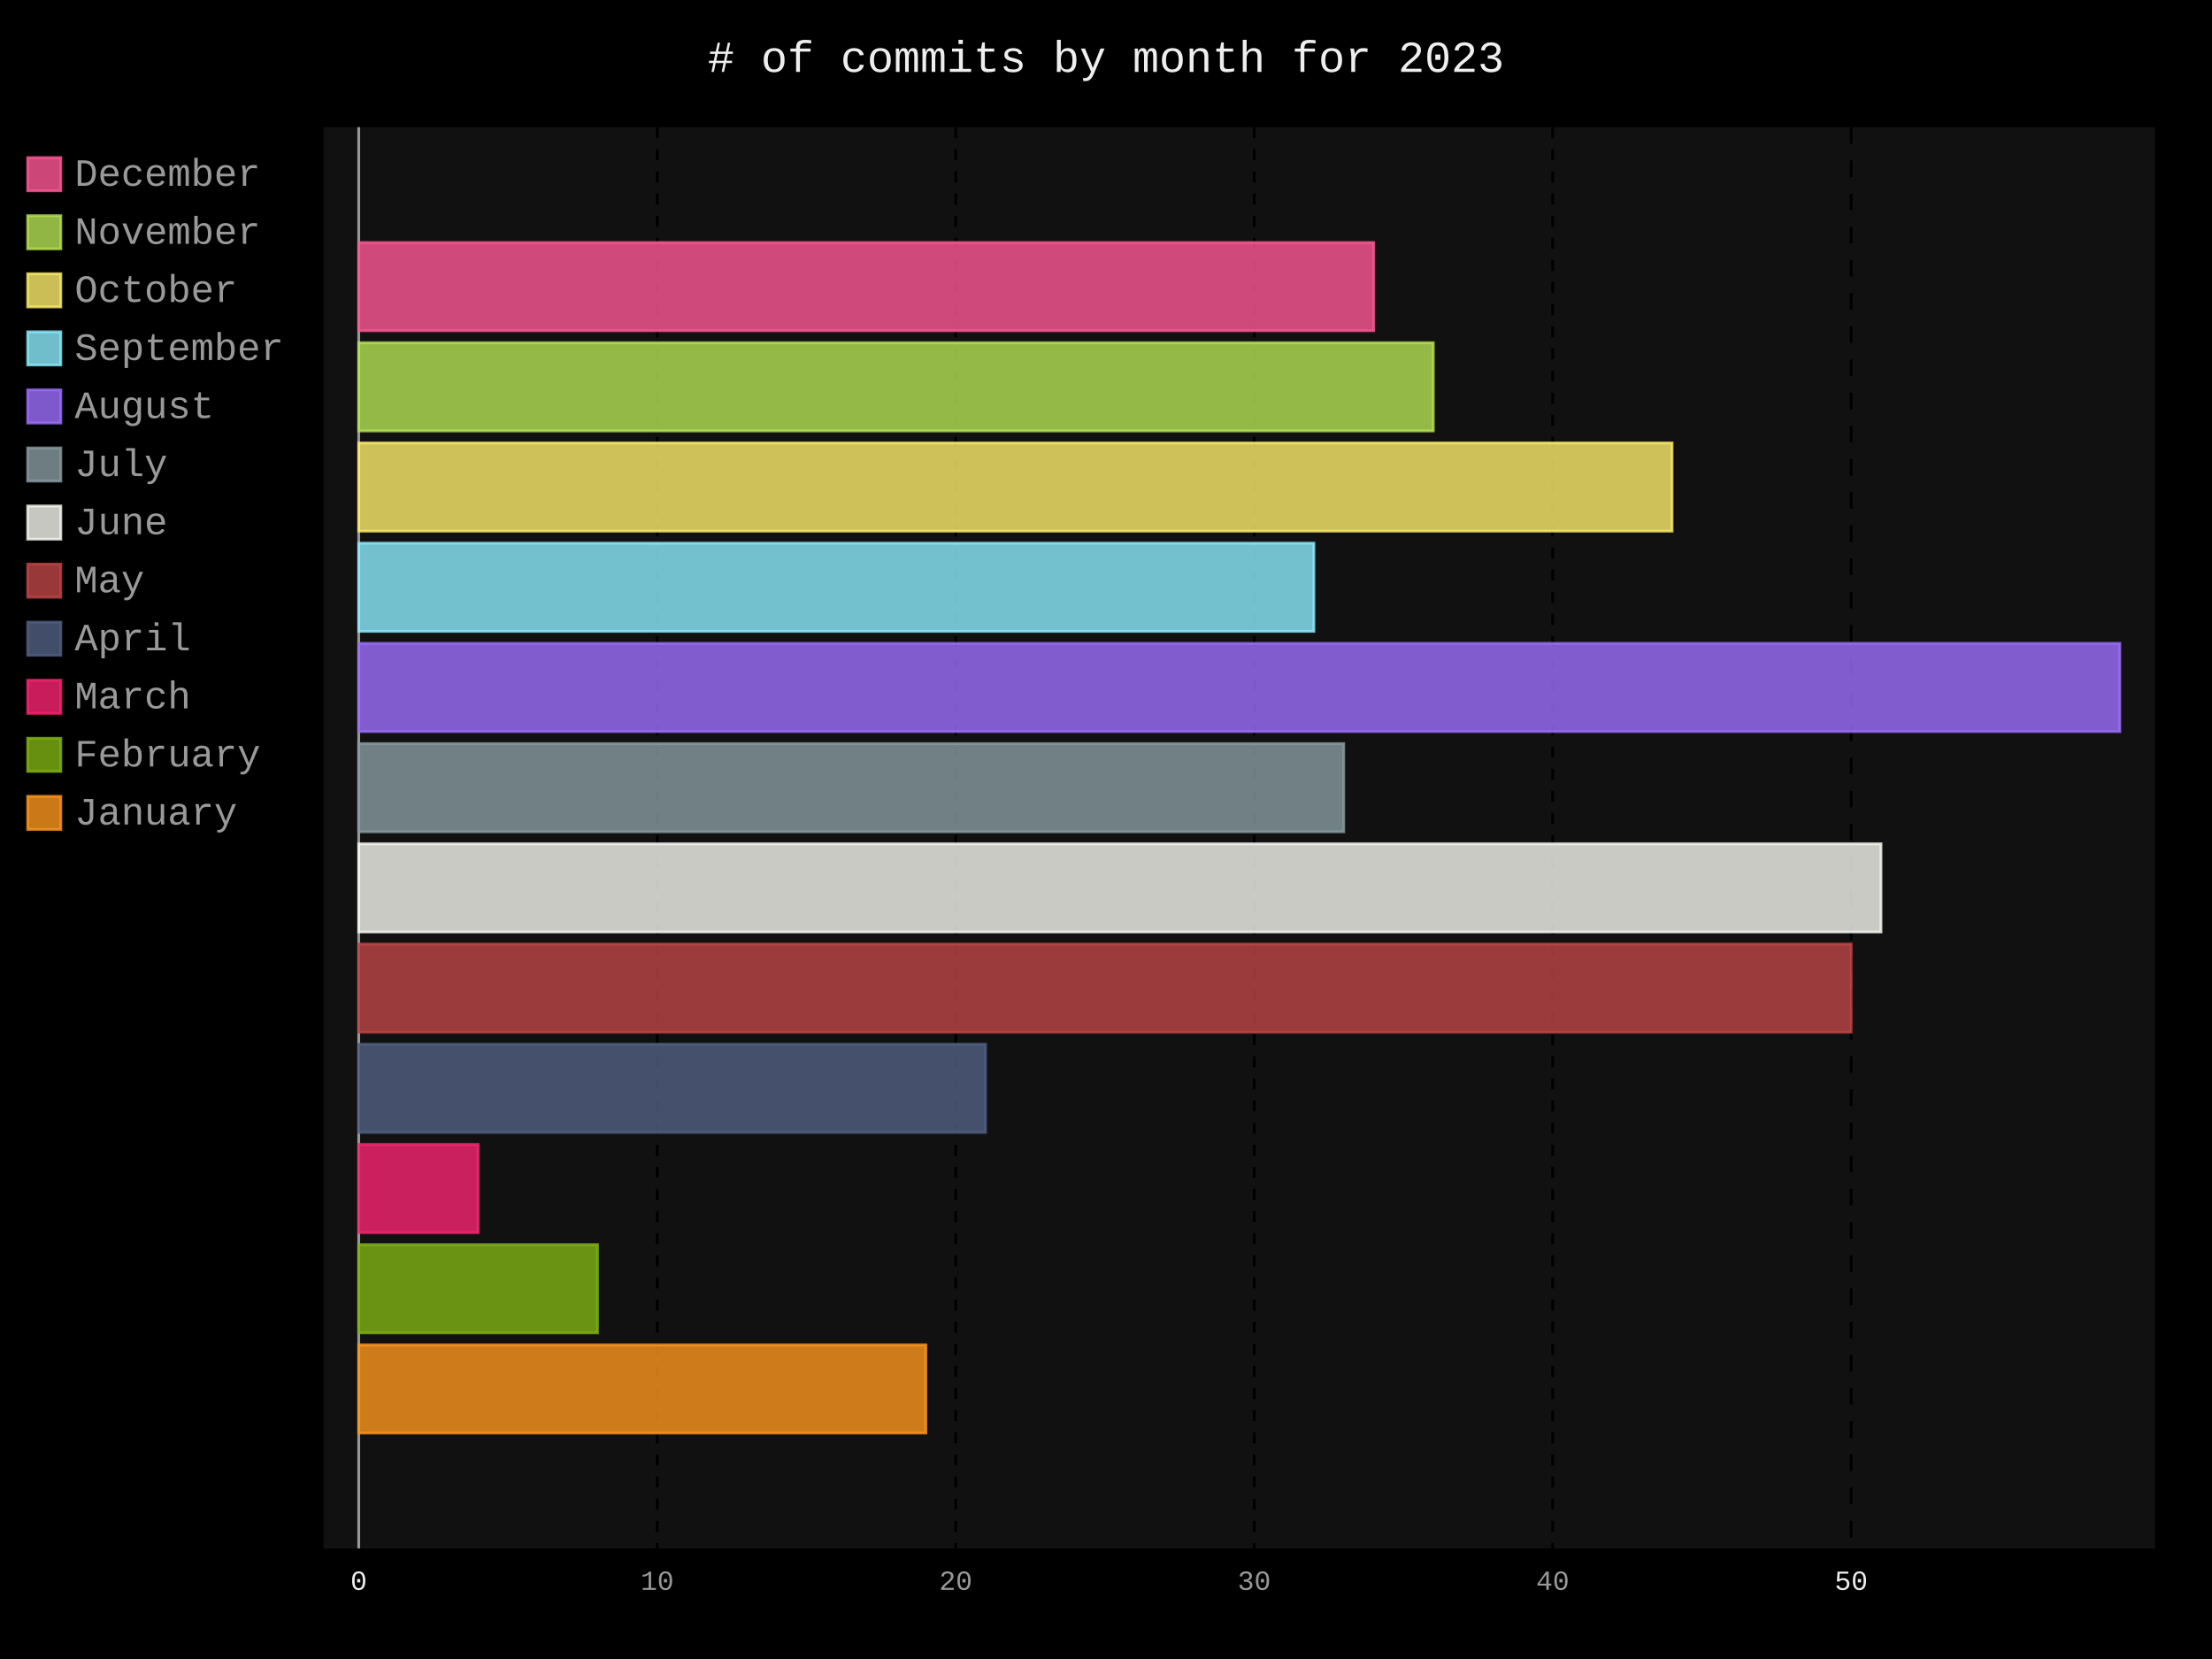
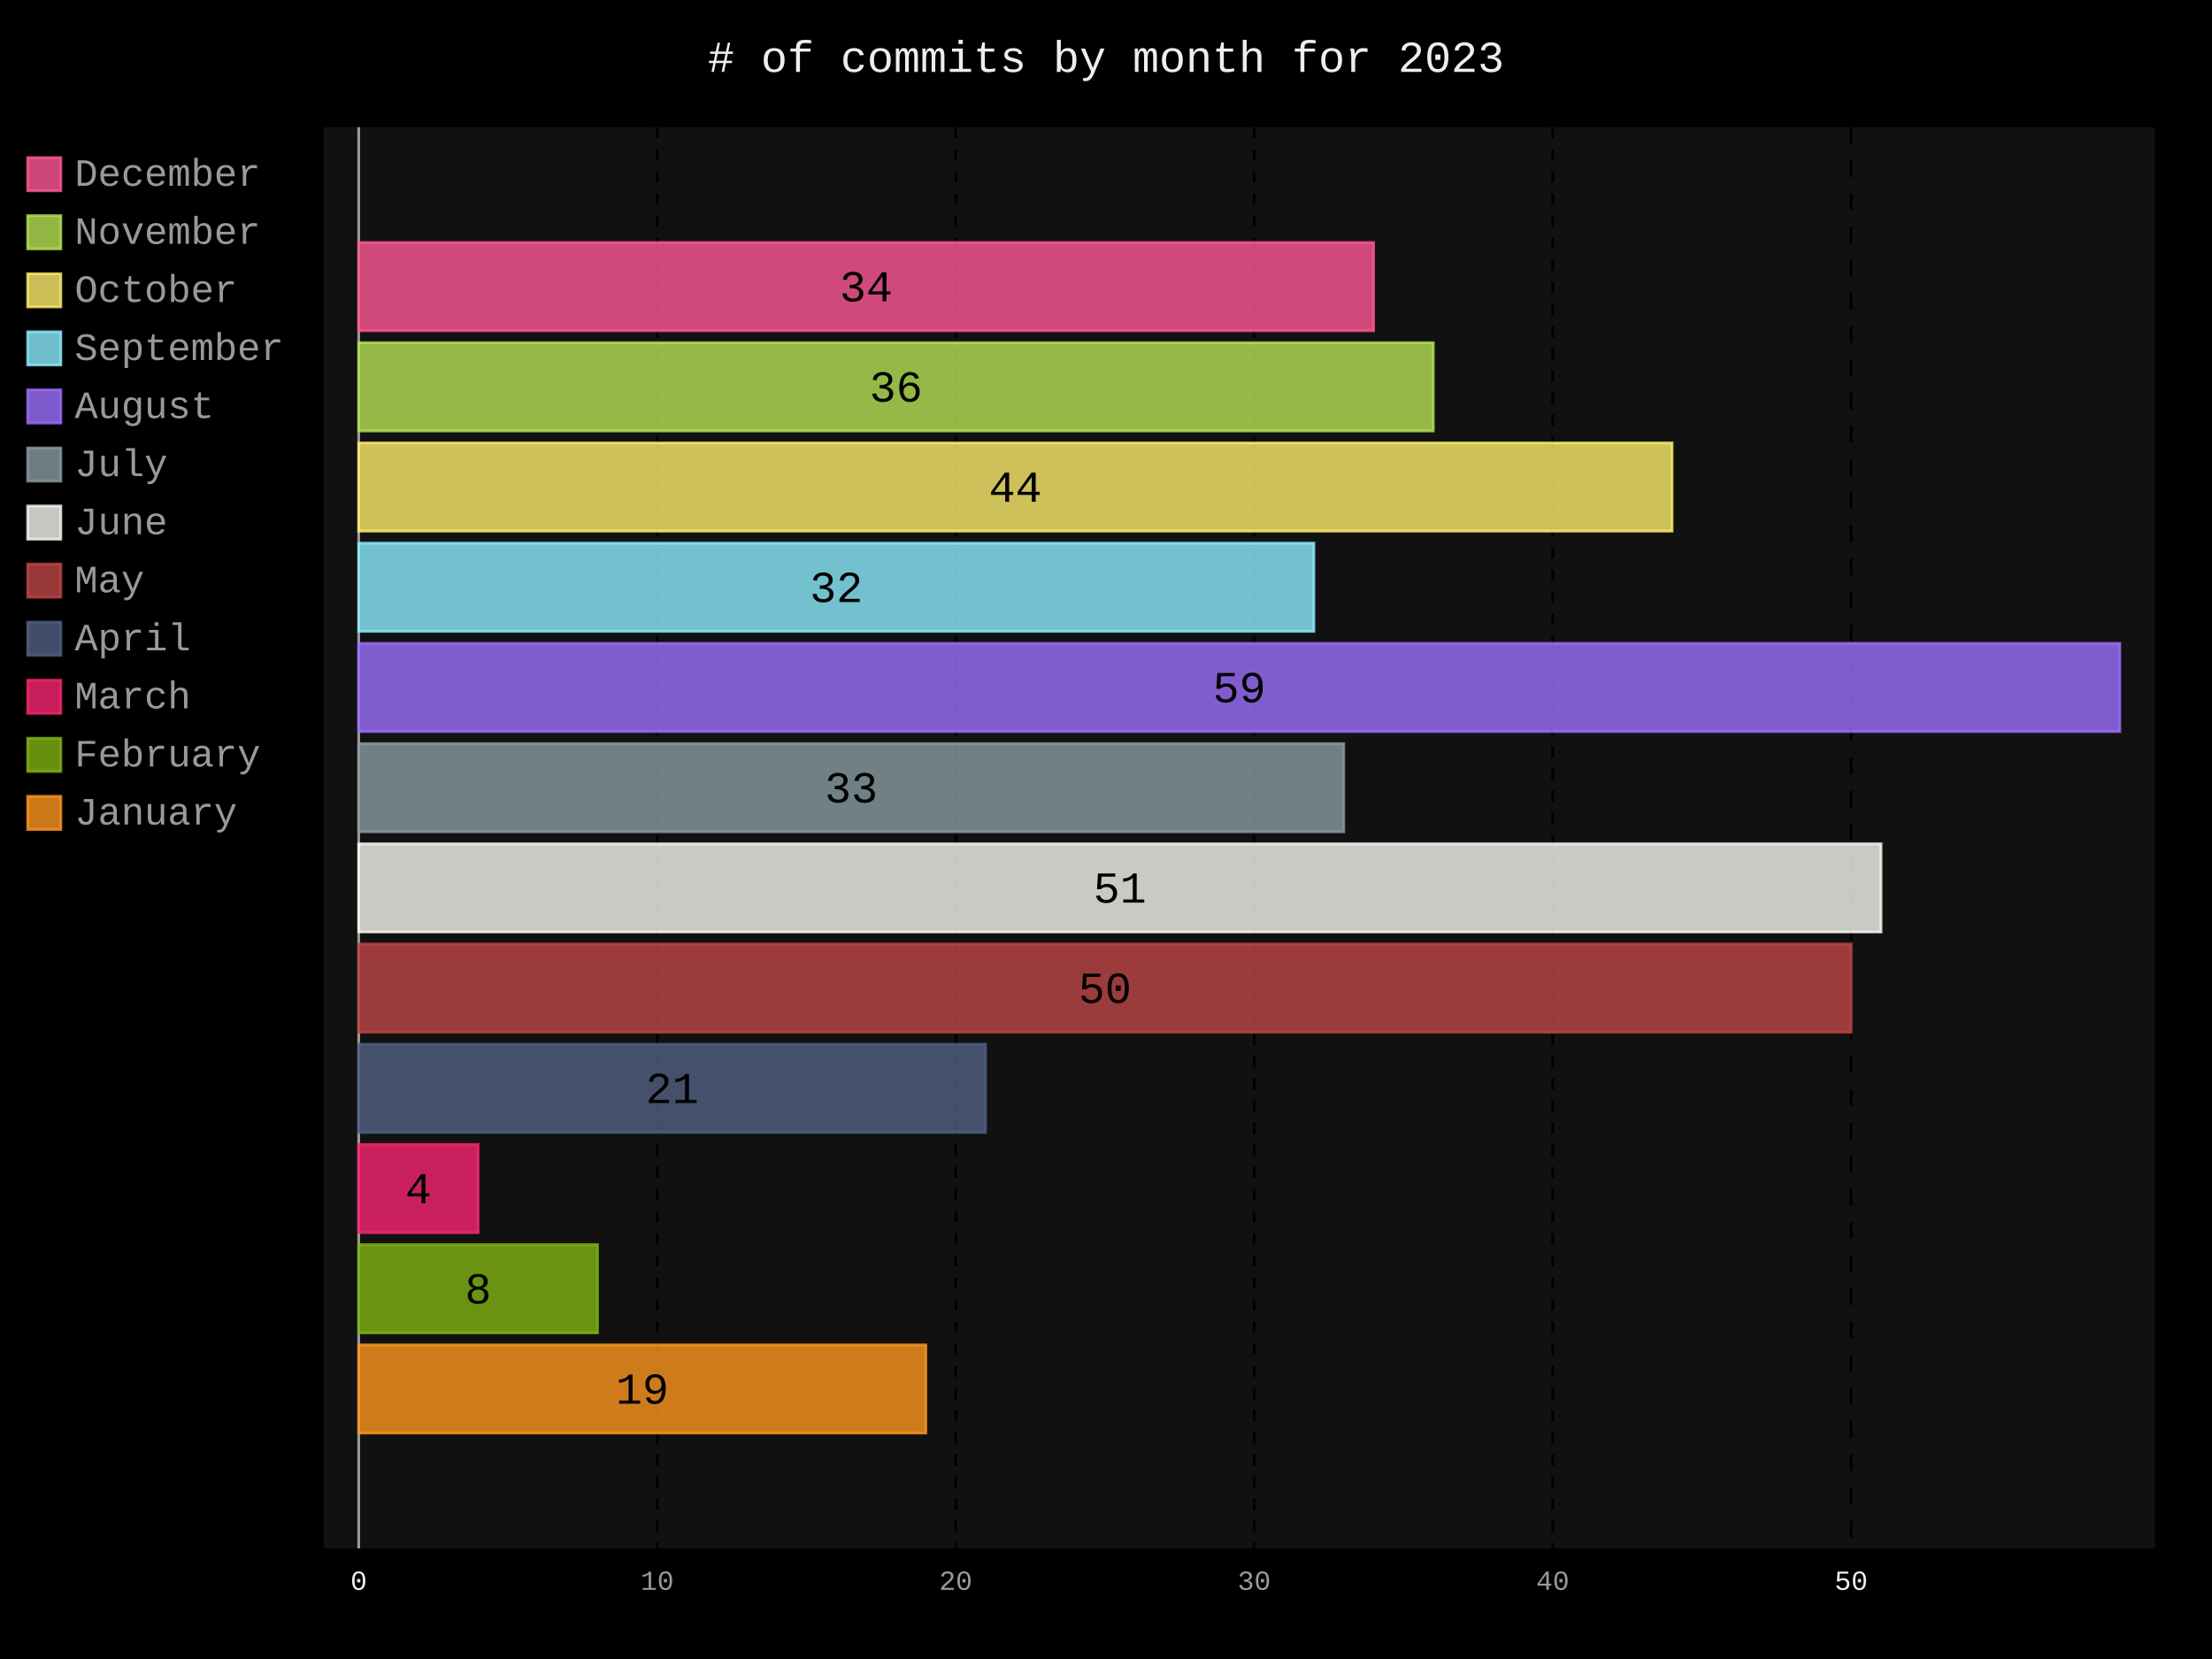
- <svg xmlns="http://www.w3.org/2000/svg" id="chart-b786052e-c96c-40a9-b6cf-b85554770cd3" class="pygal-chart" viewBox="0 0 800 600">
+ <svg xmlns="http://www.w3.org/2000/svg" id="chart-b0a89a4a-349c-4a85-a2a3-afe07b67411e" class="pygal-chart" viewBox="0 0 800 600">
  <defs>
-     <style type="text/css">#chart-b786052e-c96c-40a9-b6cf-b85554770cd3{-webkit-user-select:none;-webkit-font-smoothing:antialiased;font-family:Consolas,"Liberation Mono",Menlo,Courier,monospace}#chart-b786052e-c96c-40a9-b6cf-b85554770cd3 .title{font-family:Consolas,"Liberation Mono",Menlo,Courier,monospace;font-size:16px}#chart-b786052e-c96c-40a9-b6cf-b85554770cd3 .legends .legend text{font-family:Consolas,"Liberation Mono",Menlo,Courier,monospace;font-size:14px}#chart-b786052e-c96c-40a9-b6cf-b85554770cd3 .axis text{font-family:Consolas,"Liberation Mono",Menlo,Courier,monospace;font-size:10px}#chart-b786052e-c96c-40a9-b6cf-b85554770cd3 .axis text.major{font-family:Consolas,"Liberation Mono",Menlo,Courier,monospace;font-size:10px}#chart-b786052e-c96c-40a9-b6cf-b85554770cd3 .text-overlay text.value{font-family:Consolas,"Liberation Mono",Menlo,Courier,monospace;font-size:16px}#chart-b786052e-c96c-40a9-b6cf-b85554770cd3 .text-overlay text.label{font-family:Consolas,"Liberation Mono",Menlo,Courier,monospace;font-size:10px}#chart-b786052e-c96c-40a9-b6cf-b85554770cd3 .tooltip{font-family:Consolas,"Liberation Mono",Menlo,Courier,monospace;font-size:14px}#chart-b786052e-c96c-40a9-b6cf-b85554770cd3 text.no_data{font-family:Consolas,"Liberation Mono",Menlo,Courier,monospace;font-size:64px}
- #chart-b786052e-c96c-40a9-b6cf-b85554770cd3{background-color:black}#chart-b786052e-c96c-40a9-b6cf-b85554770cd3 path,#chart-b786052e-c96c-40a9-b6cf-b85554770cd3 line,#chart-b786052e-c96c-40a9-b6cf-b85554770cd3 rect,#chart-b786052e-c96c-40a9-b6cf-b85554770cd3 circle{-webkit-transition:250ms;-moz-transition:250ms;transition:250ms}#chart-b786052e-c96c-40a9-b6cf-b85554770cd3 .graph &gt; .background{fill:black}#chart-b786052e-c96c-40a9-b6cf-b85554770cd3 .plot &gt; .background{fill:#111}#chart-b786052e-c96c-40a9-b6cf-b85554770cd3 .graph{fill:#999}#chart-b786052e-c96c-40a9-b6cf-b85554770cd3 text.no_data{fill:#eee}#chart-b786052e-c96c-40a9-b6cf-b85554770cd3 .title{fill:#eee}#chart-b786052e-c96c-40a9-b6cf-b85554770cd3 .legends .legend text{fill:#999}#chart-b786052e-c96c-40a9-b6cf-b85554770cd3 .legends .legend:hover text{fill:#eee}#chart-b786052e-c96c-40a9-b6cf-b85554770cd3 .axis .line{stroke:#eee}#chart-b786052e-c96c-40a9-b6cf-b85554770cd3 .axis .guide.line{stroke:#555}#chart-b786052e-c96c-40a9-b6cf-b85554770cd3 .axis .major.line{stroke:#999}#chart-b786052e-c96c-40a9-b6cf-b85554770cd3 .axis text.major{fill:#eee}#chart-b786052e-c96c-40a9-b6cf-b85554770cd3 .axis.y .guides:hover .guide.line,#chart-b786052e-c96c-40a9-b6cf-b85554770cd3 .line-graph .axis.x .guides:hover .guide.line,#chart-b786052e-c96c-40a9-b6cf-b85554770cd3 .stackedline-graph .axis.x .guides:hover .guide.line,#chart-b786052e-c96c-40a9-b6cf-b85554770cd3 .xy-graph .axis.x .guides:hover .guide.line{stroke:#eee}#chart-b786052e-c96c-40a9-b6cf-b85554770cd3 .axis .guides:hover text{fill:#eee}#chart-b786052e-c96c-40a9-b6cf-b85554770cd3 .reactive{fill-opacity:.8;stroke-opacity:.8;stroke-width:1}#chart-b786052e-c96c-40a9-b6cf-b85554770cd3 .ci{stroke:#999}#chart-b786052e-c96c-40a9-b6cf-b85554770cd3 .reactive.active,#chart-b786052e-c96c-40a9-b6cf-b85554770cd3 .active .reactive{fill-opacity:.4;stroke-opacity:.9;stroke-width:4}#chart-b786052e-c96c-40a9-b6cf-b85554770cd3 .ci .reactive.active{stroke-width:1.5}#chart-b786052e-c96c-40a9-b6cf-b85554770cd3 .series text{fill:#eee}#chart-b786052e-c96c-40a9-b6cf-b85554770cd3 .tooltip rect{fill:#111;stroke:#eee;-webkit-transition:opacity 250ms;-moz-transition:opacity 250ms;transition:opacity 250ms}#chart-b786052e-c96c-40a9-b6cf-b85554770cd3 .tooltip .label{fill:#999}#chart-b786052e-c96c-40a9-b6cf-b85554770cd3 .tooltip .label{fill:#999}#chart-b786052e-c96c-40a9-b6cf-b85554770cd3 .tooltip .legend{font-size:.8em;fill:#555}#chart-b786052e-c96c-40a9-b6cf-b85554770cd3 .tooltip .x_label{font-size:.6em;fill:#eee}#chart-b786052e-c96c-40a9-b6cf-b85554770cd3 .tooltip .xlink{font-size:.5em;text-decoration:underline}#chart-b786052e-c96c-40a9-b6cf-b85554770cd3 .tooltip .value{font-size:1.5em}#chart-b786052e-c96c-40a9-b6cf-b85554770cd3 .bound{font-size:.5em}#chart-b786052e-c96c-40a9-b6cf-b85554770cd3 .max-value{font-size:.75em;fill:#555}#chart-b786052e-c96c-40a9-b6cf-b85554770cd3 .map-element{fill:#111;stroke:#555 !important}#chart-b786052e-c96c-40a9-b6cf-b85554770cd3 .map-element .reactive{fill-opacity:inherit;stroke-opacity:inherit}#chart-b786052e-c96c-40a9-b6cf-b85554770cd3 .color-0,#chart-b786052e-c96c-40a9-b6cf-b85554770cd3 .color-0 a:visited{stroke:#ff5995;fill:#ff5995}#chart-b786052e-c96c-40a9-b6cf-b85554770cd3 .color-1,#chart-b786052e-c96c-40a9-b6cf-b85554770cd3 .color-1 a:visited{stroke:#b6e354;fill:#b6e354}#chart-b786052e-c96c-40a9-b6cf-b85554770cd3 .color-2,#chart-b786052e-c96c-40a9-b6cf-b85554770cd3 .color-2 a:visited{stroke:#feed6c;fill:#feed6c}#chart-b786052e-c96c-40a9-b6cf-b85554770cd3 .color-3,#chart-b786052e-c96c-40a9-b6cf-b85554770cd3 .color-3 a:visited{stroke:#8cedff;fill:#8cedff}#chart-b786052e-c96c-40a9-b6cf-b85554770cd3 .color-4,#chart-b786052e-c96c-40a9-b6cf-b85554770cd3 .color-4 a:visited{stroke:#9e6ffe;fill:#9e6ffe}#chart-b786052e-c96c-40a9-b6cf-b85554770cd3 .color-5,#chart-b786052e-c96c-40a9-b6cf-b85554770cd3 .color-5 a:visited{stroke:#899ca1;fill:#899ca1}#chart-b786052e-c96c-40a9-b6cf-b85554770cd3 .color-6,#chart-b786052e-c96c-40a9-b6cf-b85554770cd3 .color-6 a:visited{stroke:#f8f8f2;fill:#f8f8f2}#chart-b786052e-c96c-40a9-b6cf-b85554770cd3 .color-7,#chart-b786052e-c96c-40a9-b6cf-b85554770cd3 .color-7 a:visited{stroke:#bf4646;fill:#bf4646}#chart-b786052e-c96c-40a9-b6cf-b85554770cd3 .color-8,#chart-b786052e-c96c-40a9-b6cf-b85554770cd3 .color-8 a:visited{stroke:#516083;fill:#516083}#chart-b786052e-c96c-40a9-b6cf-b85554770cd3 .color-9,#chart-b786052e-c96c-40a9-b6cf-b85554770cd3 .color-9 a:visited{stroke:#f92672;fill:#f92672}#chart-b786052e-c96c-40a9-b6cf-b85554770cd3 .color-10,#chart-b786052e-c96c-40a9-b6cf-b85554770cd3 .color-10 a:visited{stroke:#82b414;fill:#82b414}#chart-b786052e-c96c-40a9-b6cf-b85554770cd3 .color-11,#chart-b786052e-c96c-40a9-b6cf-b85554770cd3 .color-11 a:visited{stroke:#fd971f;fill:#fd971f}#chart-b786052e-c96c-40a9-b6cf-b85554770cd3 .text-overlay .color-0 text{fill:black}#chart-b786052e-c96c-40a9-b6cf-b85554770cd3 .text-overlay .color-1 text{fill:black}#chart-b786052e-c96c-40a9-b6cf-b85554770cd3 .text-overlay .color-2 text{fill:black}#chart-b786052e-c96c-40a9-b6cf-b85554770cd3 .text-overlay .color-3 text{fill:black}#chart-b786052e-c96c-40a9-b6cf-b85554770cd3 .text-overlay .color-4 text{fill:black}#chart-b786052e-c96c-40a9-b6cf-b85554770cd3 .text-overlay .color-5 text{fill:black}#chart-b786052e-c96c-40a9-b6cf-b85554770cd3 .text-overlay .color-6 text{fill:black}#chart-b786052e-c96c-40a9-b6cf-b85554770cd3 .text-overlay .color-7 text{fill:black}#chart-b786052e-c96c-40a9-b6cf-b85554770cd3 .text-overlay .color-8 text{fill:black}#chart-b786052e-c96c-40a9-b6cf-b85554770cd3 .text-overlay .color-9 text{fill:black}#chart-b786052e-c96c-40a9-b6cf-b85554770cd3 .text-overlay .color-10 text{fill:black}#chart-b786052e-c96c-40a9-b6cf-b85554770cd3 .text-overlay .color-11 text{fill:black}
- #chart-b786052e-c96c-40a9-b6cf-b85554770cd3 text.no_data{text-anchor:middle}#chart-b786052e-c96c-40a9-b6cf-b85554770cd3 .guide.line{fill:none}#chart-b786052e-c96c-40a9-b6cf-b85554770cd3 .centered{text-anchor:middle}#chart-b786052e-c96c-40a9-b6cf-b85554770cd3 .title{text-anchor:middle}#chart-b786052e-c96c-40a9-b6cf-b85554770cd3 .legends .legend text{fill-opacity:1}#chart-b786052e-c96c-40a9-b6cf-b85554770cd3 .axis.x text{text-anchor:middle}#chart-b786052e-c96c-40a9-b6cf-b85554770cd3 .axis.x:not(.web) text[transform]{text-anchor:start}#chart-b786052e-c96c-40a9-b6cf-b85554770cd3 .axis.x:not(.web) text[transform].backwards{text-anchor:end}#chart-b786052e-c96c-40a9-b6cf-b85554770cd3 .axis.y text{text-anchor:end}#chart-b786052e-c96c-40a9-b6cf-b85554770cd3 .axis.y text[transform].backwards{text-anchor:start}#chart-b786052e-c96c-40a9-b6cf-b85554770cd3 .axis.y2 text{text-anchor:start}#chart-b786052e-c96c-40a9-b6cf-b85554770cd3 .axis.y2 text[transform].backwards{text-anchor:end}#chart-b786052e-c96c-40a9-b6cf-b85554770cd3 .axis .guide.line{stroke-dasharray:4,4;stroke:black}#chart-b786052e-c96c-40a9-b6cf-b85554770cd3 .axis .major.guide.line{stroke-dasharray:6,6;stroke:black}#chart-b786052e-c96c-40a9-b6cf-b85554770cd3 .horizontal .axis.y .guide.line,#chart-b786052e-c96c-40a9-b6cf-b85554770cd3 .horizontal .axis.y2 .guide.line,#chart-b786052e-c96c-40a9-b6cf-b85554770cd3 .vertical .axis.x .guide.line{opacity:0}#chart-b786052e-c96c-40a9-b6cf-b85554770cd3 .horizontal .axis.always_show .guide.line,#chart-b786052e-c96c-40a9-b6cf-b85554770cd3 .vertical .axis.always_show .guide.line{opacity:1 !important}#chart-b786052e-c96c-40a9-b6cf-b85554770cd3 .axis.y .guides:hover .guide.line,#chart-b786052e-c96c-40a9-b6cf-b85554770cd3 .axis.y2 .guides:hover .guide.line,#chart-b786052e-c96c-40a9-b6cf-b85554770cd3 .axis.x .guides:hover .guide.line{opacity:1}#chart-b786052e-c96c-40a9-b6cf-b85554770cd3 .axis .guides:hover text{opacity:1}#chart-b786052e-c96c-40a9-b6cf-b85554770cd3 .nofill{fill:none}#chart-b786052e-c96c-40a9-b6cf-b85554770cd3 .subtle-fill{fill-opacity:.2}#chart-b786052e-c96c-40a9-b6cf-b85554770cd3 .dot{stroke-width:1px;fill-opacity:1;stroke-opacity:1}#chart-b786052e-c96c-40a9-b6cf-b85554770cd3 .dot.active{stroke-width:5px}#chart-b786052e-c96c-40a9-b6cf-b85554770cd3 .dot.negative{fill:transparent}#chart-b786052e-c96c-40a9-b6cf-b85554770cd3 text,#chart-b786052e-c96c-40a9-b6cf-b85554770cd3 tspan{stroke:none !important}#chart-b786052e-c96c-40a9-b6cf-b85554770cd3 .series text.active{opacity:1}#chart-b786052e-c96c-40a9-b6cf-b85554770cd3 .tooltip rect{fill-opacity:.95;stroke-width:.5}#chart-b786052e-c96c-40a9-b6cf-b85554770cd3 .tooltip text{fill-opacity:1}#chart-b786052e-c96c-40a9-b6cf-b85554770cd3 .showable{visibility:hidden}#chart-b786052e-c96c-40a9-b6cf-b85554770cd3 .showable.shown{visibility:visible}#chart-b786052e-c96c-40a9-b6cf-b85554770cd3 .gauge-background{fill:rgba(229,229,229,1);stroke:none}#chart-b786052e-c96c-40a9-b6cf-b85554770cd3 .bg-lines{stroke:black;stroke-width:2px}</style>
+     <style type="text/css">#chart-b0a89a4a-349c-4a85-a2a3-afe07b67411e{-webkit-user-select:none;-webkit-font-smoothing:antialiased;font-family:Consolas,"Liberation Mono",Menlo,Courier,monospace}#chart-b0a89a4a-349c-4a85-a2a3-afe07b67411e .title{font-family:Consolas,"Liberation Mono",Menlo,Courier,monospace;font-size:16px}#chart-b0a89a4a-349c-4a85-a2a3-afe07b67411e .legends .legend text{font-family:Consolas,"Liberation Mono",Menlo,Courier,monospace;font-size:14px}#chart-b0a89a4a-349c-4a85-a2a3-afe07b67411e .axis text{font-family:Consolas,"Liberation Mono",Menlo,Courier,monospace;font-size:10px}#chart-b0a89a4a-349c-4a85-a2a3-afe07b67411e .axis text.major{font-family:Consolas,"Liberation Mono",Menlo,Courier,monospace;font-size:10px}#chart-b0a89a4a-349c-4a85-a2a3-afe07b67411e .text-overlay text.value{font-family:Consolas,"Liberation Mono",Menlo,Courier,monospace;font-size:16px}#chart-b0a89a4a-349c-4a85-a2a3-afe07b67411e .text-overlay text.label{font-family:Consolas,"Liberation Mono",Menlo,Courier,monospace;font-size:10px}#chart-b0a89a4a-349c-4a85-a2a3-afe07b67411e .tooltip{font-family:Consolas,"Liberation Mono",Menlo,Courier,monospace;font-size:14px}#chart-b0a89a4a-349c-4a85-a2a3-afe07b67411e text.no_data{font-family:Consolas,"Liberation Mono",Menlo,Courier,monospace;font-size:64px}
+ #chart-b0a89a4a-349c-4a85-a2a3-afe07b67411e{background-color:black}#chart-b0a89a4a-349c-4a85-a2a3-afe07b67411e path,#chart-b0a89a4a-349c-4a85-a2a3-afe07b67411e line,#chart-b0a89a4a-349c-4a85-a2a3-afe07b67411e rect,#chart-b0a89a4a-349c-4a85-a2a3-afe07b67411e circle{-webkit-transition:250ms;-moz-transition:250ms;transition:250ms}#chart-b0a89a4a-349c-4a85-a2a3-afe07b67411e .graph &gt; .background{fill:black}#chart-b0a89a4a-349c-4a85-a2a3-afe07b67411e .plot &gt; .background{fill:#111}#chart-b0a89a4a-349c-4a85-a2a3-afe07b67411e .graph{fill:#999}#chart-b0a89a4a-349c-4a85-a2a3-afe07b67411e text.no_data{fill:#eee}#chart-b0a89a4a-349c-4a85-a2a3-afe07b67411e .title{fill:#eee}#chart-b0a89a4a-349c-4a85-a2a3-afe07b67411e .legends .legend text{fill:#999}#chart-b0a89a4a-349c-4a85-a2a3-afe07b67411e .legends .legend:hover text{fill:#eee}#chart-b0a89a4a-349c-4a85-a2a3-afe07b67411e .axis .line{stroke:#eee}#chart-b0a89a4a-349c-4a85-a2a3-afe07b67411e .axis .guide.line{stroke:#555}#chart-b0a89a4a-349c-4a85-a2a3-afe07b67411e .axis .major.line{stroke:#999}#chart-b0a89a4a-349c-4a85-a2a3-afe07b67411e .axis text.major{fill:#eee}#chart-b0a89a4a-349c-4a85-a2a3-afe07b67411e .axis.y .guides:hover .guide.line,#chart-b0a89a4a-349c-4a85-a2a3-afe07b67411e .line-graph .axis.x .guides:hover .guide.line,#chart-b0a89a4a-349c-4a85-a2a3-afe07b67411e .stackedline-graph .axis.x .guides:hover .guide.line,#chart-b0a89a4a-349c-4a85-a2a3-afe07b67411e .xy-graph .axis.x .guides:hover .guide.line{stroke:#eee}#chart-b0a89a4a-349c-4a85-a2a3-afe07b67411e .axis .guides:hover text{fill:#eee}#chart-b0a89a4a-349c-4a85-a2a3-afe07b67411e .reactive{fill-opacity:.8;stroke-opacity:.8;stroke-width:1}#chart-b0a89a4a-349c-4a85-a2a3-afe07b67411e .ci{stroke:#999}#chart-b0a89a4a-349c-4a85-a2a3-afe07b67411e .reactive.active,#chart-b0a89a4a-349c-4a85-a2a3-afe07b67411e .active .reactive{fill-opacity:.4;stroke-opacity:.9;stroke-width:4}#chart-b0a89a4a-349c-4a85-a2a3-afe07b67411e .ci .reactive.active{stroke-width:1.5}#chart-b0a89a4a-349c-4a85-a2a3-afe07b67411e .series text{fill:#eee}#chart-b0a89a4a-349c-4a85-a2a3-afe07b67411e .tooltip rect{fill:#111;stroke:#eee;-webkit-transition:opacity 250ms;-moz-transition:opacity 250ms;transition:opacity 250ms}#chart-b0a89a4a-349c-4a85-a2a3-afe07b67411e .tooltip .label{fill:#999}#chart-b0a89a4a-349c-4a85-a2a3-afe07b67411e .tooltip .label{fill:#999}#chart-b0a89a4a-349c-4a85-a2a3-afe07b67411e .tooltip .legend{font-size:.8em;fill:#555}#chart-b0a89a4a-349c-4a85-a2a3-afe07b67411e .tooltip .x_label{font-size:.6em;fill:#eee}#chart-b0a89a4a-349c-4a85-a2a3-afe07b67411e .tooltip .xlink{font-size:.5em;text-decoration:underline}#chart-b0a89a4a-349c-4a85-a2a3-afe07b67411e .tooltip .value{font-size:1.5em}#chart-b0a89a4a-349c-4a85-a2a3-afe07b67411e .bound{font-size:.5em}#chart-b0a89a4a-349c-4a85-a2a3-afe07b67411e .max-value{font-size:.75em;fill:#555}#chart-b0a89a4a-349c-4a85-a2a3-afe07b67411e .map-element{fill:#111;stroke:#555 !important}#chart-b0a89a4a-349c-4a85-a2a3-afe07b67411e .map-element .reactive{fill-opacity:inherit;stroke-opacity:inherit}#chart-b0a89a4a-349c-4a85-a2a3-afe07b67411e .color-0,#chart-b0a89a4a-349c-4a85-a2a3-afe07b67411e .color-0 a:visited{stroke:#ff5995;fill:#ff5995}#chart-b0a89a4a-349c-4a85-a2a3-afe07b67411e .color-1,#chart-b0a89a4a-349c-4a85-a2a3-afe07b67411e .color-1 a:visited{stroke:#b6e354;fill:#b6e354}#chart-b0a89a4a-349c-4a85-a2a3-afe07b67411e .color-2,#chart-b0a89a4a-349c-4a85-a2a3-afe07b67411e .color-2 a:visited{stroke:#feed6c;fill:#feed6c}#chart-b0a89a4a-349c-4a85-a2a3-afe07b67411e .color-3,#chart-b0a89a4a-349c-4a85-a2a3-afe07b67411e .color-3 a:visited{stroke:#8cedff;fill:#8cedff}#chart-b0a89a4a-349c-4a85-a2a3-afe07b67411e .color-4,#chart-b0a89a4a-349c-4a85-a2a3-afe07b67411e .color-4 a:visited{stroke:#9e6ffe;fill:#9e6ffe}#chart-b0a89a4a-349c-4a85-a2a3-afe07b67411e .color-5,#chart-b0a89a4a-349c-4a85-a2a3-afe07b67411e .color-5 a:visited{stroke:#899ca1;fill:#899ca1}#chart-b0a89a4a-349c-4a85-a2a3-afe07b67411e .color-6,#chart-b0a89a4a-349c-4a85-a2a3-afe07b67411e .color-6 a:visited{stroke:#f8f8f2;fill:#f8f8f2}#chart-b0a89a4a-349c-4a85-a2a3-afe07b67411e .color-7,#chart-b0a89a4a-349c-4a85-a2a3-afe07b67411e .color-7 a:visited{stroke:#bf4646;fill:#bf4646}#chart-b0a89a4a-349c-4a85-a2a3-afe07b67411e .color-8,#chart-b0a89a4a-349c-4a85-a2a3-afe07b67411e .color-8 a:visited{stroke:#516083;fill:#516083}#chart-b0a89a4a-349c-4a85-a2a3-afe07b67411e .color-9,#chart-b0a89a4a-349c-4a85-a2a3-afe07b67411e .color-9 a:visited{stroke:#f92672;fill:#f92672}#chart-b0a89a4a-349c-4a85-a2a3-afe07b67411e .color-10,#chart-b0a89a4a-349c-4a85-a2a3-afe07b67411e .color-10 a:visited{stroke:#82b414;fill:#82b414}#chart-b0a89a4a-349c-4a85-a2a3-afe07b67411e .color-11,#chart-b0a89a4a-349c-4a85-a2a3-afe07b67411e .color-11 a:visited{stroke:#fd971f;fill:#fd971f}#chart-b0a89a4a-349c-4a85-a2a3-afe07b67411e .text-overlay .color-0 text{fill:black}#chart-b0a89a4a-349c-4a85-a2a3-afe07b67411e .text-overlay .color-1 text{fill:black}#chart-b0a89a4a-349c-4a85-a2a3-afe07b67411e .text-overlay .color-2 text{fill:black}#chart-b0a89a4a-349c-4a85-a2a3-afe07b67411e .text-overlay .color-3 text{fill:black}#chart-b0a89a4a-349c-4a85-a2a3-afe07b67411e .text-overlay .color-4 text{fill:black}#chart-b0a89a4a-349c-4a85-a2a3-afe07b67411e .text-overlay .color-5 text{fill:black}#chart-b0a89a4a-349c-4a85-a2a3-afe07b67411e .text-overlay .color-6 text{fill:black}#chart-b0a89a4a-349c-4a85-a2a3-afe07b67411e .text-overlay .color-7 text{fill:black}#chart-b0a89a4a-349c-4a85-a2a3-afe07b67411e .text-overlay .color-8 text{fill:black}#chart-b0a89a4a-349c-4a85-a2a3-afe07b67411e .text-overlay .color-9 text{fill:black}#chart-b0a89a4a-349c-4a85-a2a3-afe07b67411e .text-overlay .color-10 text{fill:black}#chart-b0a89a4a-349c-4a85-a2a3-afe07b67411e .text-overlay .color-11 text{fill:black}
+ #chart-b0a89a4a-349c-4a85-a2a3-afe07b67411e text.no_data{text-anchor:middle}#chart-b0a89a4a-349c-4a85-a2a3-afe07b67411e .guide.line{fill:none}#chart-b0a89a4a-349c-4a85-a2a3-afe07b67411e .centered{text-anchor:middle}#chart-b0a89a4a-349c-4a85-a2a3-afe07b67411e .title{text-anchor:middle}#chart-b0a89a4a-349c-4a85-a2a3-afe07b67411e .legends .legend text{fill-opacity:1}#chart-b0a89a4a-349c-4a85-a2a3-afe07b67411e .axis.x text{text-anchor:middle}#chart-b0a89a4a-349c-4a85-a2a3-afe07b67411e .axis.x:not(.web) text[transform]{text-anchor:start}#chart-b0a89a4a-349c-4a85-a2a3-afe07b67411e .axis.x:not(.web) text[transform].backwards{text-anchor:end}#chart-b0a89a4a-349c-4a85-a2a3-afe07b67411e .axis.y text{text-anchor:end}#chart-b0a89a4a-349c-4a85-a2a3-afe07b67411e .axis.y text[transform].backwards{text-anchor:start}#chart-b0a89a4a-349c-4a85-a2a3-afe07b67411e .axis.y2 text{text-anchor:start}#chart-b0a89a4a-349c-4a85-a2a3-afe07b67411e .axis.y2 text[transform].backwards{text-anchor:end}#chart-b0a89a4a-349c-4a85-a2a3-afe07b67411e .axis .guide.line{stroke-dasharray:4,4;stroke:black}#chart-b0a89a4a-349c-4a85-a2a3-afe07b67411e .axis .major.guide.line{stroke-dasharray:6,6;stroke:black}#chart-b0a89a4a-349c-4a85-a2a3-afe07b67411e .horizontal .axis.y .guide.line,#chart-b0a89a4a-349c-4a85-a2a3-afe07b67411e .horizontal .axis.y2 .guide.line,#chart-b0a89a4a-349c-4a85-a2a3-afe07b67411e .vertical .axis.x .guide.line{opacity:0}#chart-b0a89a4a-349c-4a85-a2a3-afe07b67411e .horizontal .axis.always_show .guide.line,#chart-b0a89a4a-349c-4a85-a2a3-afe07b67411e .vertical .axis.always_show .guide.line{opacity:1 !important}#chart-b0a89a4a-349c-4a85-a2a3-afe07b67411e .axis.y .guides:hover .guide.line,#chart-b0a89a4a-349c-4a85-a2a3-afe07b67411e .axis.y2 .guides:hover .guide.line,#chart-b0a89a4a-349c-4a85-a2a3-afe07b67411e .axis.x .guides:hover .guide.line{opacity:1}#chart-b0a89a4a-349c-4a85-a2a3-afe07b67411e .axis .guides:hover text{opacity:1}#chart-b0a89a4a-349c-4a85-a2a3-afe07b67411e .nofill{fill:none}#chart-b0a89a4a-349c-4a85-a2a3-afe07b67411e .subtle-fill{fill-opacity:.2}#chart-b0a89a4a-349c-4a85-a2a3-afe07b67411e .dot{stroke-width:1px;fill-opacity:1;stroke-opacity:1}#chart-b0a89a4a-349c-4a85-a2a3-afe07b67411e .dot.active{stroke-width:5px}#chart-b0a89a4a-349c-4a85-a2a3-afe07b67411e .dot.negative{fill:transparent}#chart-b0a89a4a-349c-4a85-a2a3-afe07b67411e text,#chart-b0a89a4a-349c-4a85-a2a3-afe07b67411e tspan{stroke:none !important}#chart-b0a89a4a-349c-4a85-a2a3-afe07b67411e .series text.active{opacity:1}#chart-b0a89a4a-349c-4a85-a2a3-afe07b67411e .tooltip rect{fill-opacity:.95;stroke-width:.5}#chart-b0a89a4a-349c-4a85-a2a3-afe07b67411e .tooltip text{fill-opacity:1}#chart-b0a89a4a-349c-4a85-a2a3-afe07b67411e .showable{visibility:hidden}#chart-b0a89a4a-349c-4a85-a2a3-afe07b67411e .showable.shown{visibility:visible}#chart-b0a89a4a-349c-4a85-a2a3-afe07b67411e .gauge-background{fill:rgba(229,229,229,1);stroke:none}#chart-b0a89a4a-349c-4a85-a2a3-afe07b67411e .bg-lines{stroke:black;stroke-width:2px}</style>
  </defs>
  <g class="graph horizontalbar-graph horizontal">
    <rect x="0" y="0" width="800" height="600" class="background" />
    <g transform="translate(117, 46)" class="plot">
      <rect x="0" y="0" width="662.4" height="514" class="background" />
      <g class="axis x always_show">
        <g class="guides">
          <path d="M12.738 0 v514" class="axis major line" />
          <text x="12.738" y="529.0" class="major">0</text>
        </g>
        <g class="guides">
          <path d="M120.692 0 v514" class="guide line" />
          <text x="120.692" y="529.0" class="">10</text>
        </g>
        <g class="guides">
          <path d="M228.645 0 v514" class="guide line" />
          <text x="228.645" y="529.0" class="">20</text>
        </g>
        <g class="guides">
          <path d="M336.598 0 v514" class="guide line" />
          <text x="336.598" y="529.0" class="">30</text>
        </g>
        <g class="guides">
          <path d="M444.551 0 v514" class="guide line" />
          <text x="444.551" y="529.0" class="">40</text>
        </g>
        <g class="guides">
          <path d="M552.504 0 v514" class="major guide line" />
          <text x="552.504" y="529.0" class="major">50</text>
        </g>
      </g>
      <g class="series serie-11 color-11">
        <g class="bars">
          <g class="bar">
            <rect x="12.738" y="440.393" rx="0" ry="0" width="205.111" height="31.894" class="rect reactive tooltip-trigger" />
          </g>
        </g>
      </g>
      <g class="series serie-10 color-10">
        <g class="bars">
          <g class="bar">
            <rect x="12.738" y="404.149" rx="0" ry="0" width="86.362" height="31.894" class="rect reactive tooltip-trigger" />
          </g>
        </g>
      </g>
      <g class="series serie-9 color-9">
        <g class="bars">
          <g class="bar">
            <rect x="12.738" y="367.905" rx="0" ry="0" width="43.181" height="31.894" class="rect reactive tooltip-trigger" />
          </g>
        </g>
      </g>
      <g class="series serie-8 color-8">
        <g class="bars">
          <g class="bar">
            <rect x="12.738" y="331.662" rx="0" ry="0" width="226.701" height="31.894" class="rect reactive tooltip-trigger" />
          </g>
        </g>
      </g>
      <g class="series serie-7 color-7">
        <g class="bars">
          <g class="bar">
            <rect x="12.738" y="295.418" rx="0" ry="0" width="539.765" height="31.894" class="rect reactive tooltip-trigger" />
          </g>
        </g>
      </g>
      <g class="series serie-6 color-6">
        <g class="bars">
          <g class="bar">
            <rect x="12.738" y="259.175" rx="0" ry="0" width="550.561" height="31.894" class="rect reactive tooltip-trigger" />
          </g>
        </g>
      </g>
      <g class="series serie-5 color-5">
        <g class="bars">
          <g class="bar">
            <rect x="12.738" y="222.931" rx="0" ry="0" width="356.245" height="31.894" class="rect reactive tooltip-trigger" />
          </g>
        </g>
      </g>
      <g class="series serie-4 color-4">
        <g class="bars">
          <g class="bar">
            <rect x="12.738" y="186.687" rx="0" ry="0" width="636.923" height="31.894" class="rect reactive tooltip-trigger" />
          </g>
        </g>
      </g>
      <g class="series serie-3 color-3">
        <g class="bars">
          <g class="bar">
            <rect x="12.738" y="150.444" rx="0" ry="0" width="345.45" height="31.894" class="rect reactive tooltip-trigger" />
          </g>
        </g>
      </g>
      <g class="series serie-2 color-2">
        <g class="bars">
          <g class="bar">
            <rect x="12.738" y="114.2" rx="0" ry="0" width="474.993" height="31.894" class="rect reactive tooltip-trigger" />
          </g>
        </g>
      </g>
      <g class="series serie-1 color-1">
        <g class="bars">
          <g class="bar">
            <rect x="12.738" y="77.957" rx="0" ry="0" width="388.631" height="31.894" class="rect reactive tooltip-trigger" />
          </g>
        </g>
      </g>
      <g class="series serie-0 color-0">
        <g class="bars">
          <g class="bar">
            <rect x="12.738" y="41.713" rx="0" ry="0" width="367.04" height="31.894" class="rect reactive tooltip-trigger" />
          </g>
        </g>
      </g>
    </g>
    <g class="titles">
      <text x="400.0" y="26" class="title plot_title"># of commits by month for 2023</text>
    </g>
    <g transform="translate(117, 46)" class="plot overlay">
      <g class="series serie-11 color-11" />
      <g class="series serie-10 color-10" />
      <g class="series serie-9 color-9" />
      <g class="series serie-8 color-8" />
      <g class="series serie-7 color-7" />
      <g class="series serie-6 color-6" />
      <g class="series serie-5 color-5" />
      <g class="series serie-4 color-4" />
      <g class="series serie-3 color-3" />
      <g class="series serie-2 color-2" />
      <g class="series serie-1 color-1" />
      <g class="series serie-0 color-0" />
    </g>
    <g transform="translate(117, 46)" class="plot text-overlay">
-       <g class="series serie-11 color-11" />
-       <g class="series serie-10 color-10" />
-       <g class="series serie-9 color-9" />
-       <g class="series serie-8 color-8" />
-       <g class="series serie-7 color-7" />
-       <g class="series serie-6 color-6" />
-       <g class="series serie-5 color-5" />
-       <g class="series serie-4 color-4" />
-       <g class="series serie-3 color-3" />
-       <g class="series serie-2 color-2" />
-       <g class="series serie-1 color-1" />
-       <g class="series serie-0 color-0" />
+       <g class="series serie-11 color-11">
+         <text text-anchor="middle" x="115.294" y="461.673" class="value">19</text>
+       </g>
+       <g class="series serie-10 color-10">
+         <text text-anchor="middle" x="55.92" y="425.429" class="value">8</text>
+       </g>
+       <g class="series serie-9 color-9">
+         <text text-anchor="middle" x="34.329" y="389.186" class="value">4</text>
+       </g>
+       <g class="series serie-8 color-8">
+         <text text-anchor="middle" x="126.089" y="352.942" class="value">21</text>
+       </g>
+       <g class="series serie-7 color-7">
+         <text text-anchor="middle" x="282.621" y="316.699" class="value">50</text>
+       </g>
+       <g class="series serie-6 color-6">
+         <text text-anchor="middle" x="288.019" y="280.455" class="value">51</text>
+       </g>
+       <g class="series serie-5 color-5">
+         <text text-anchor="middle" x="190.861" y="244.212" class="value">33</text>
+       </g>
+       <g class="series serie-4 color-4">
+         <text text-anchor="middle" x="331.2" y="207.968" class="value">59</text>
+       </g>
+       <g class="series serie-3 color-3">
+         <text text-anchor="middle" x="185.463" y="171.724" class="value">32</text>
+       </g>
+       <g class="series serie-2 color-2">
+         <text text-anchor="middle" x="250.235" y="135.481" class="value">44</text>
+       </g>
+       <g class="series serie-1 color-1">
+         <text text-anchor="middle" x="207.054" y="99.237" class="value">36</text>
+       </g>
+       <g class="series serie-0 color-0">
+         <text text-anchor="middle" x="196.259" y="62.994" class="value">34</text>
+       </g>
    </g>
    <g transform="translate(117, 46)" class="plot tooltip-overlay">
      <g transform="translate(0 0)" style="opacity: 0" class="tooltip">
        <rect rx="0" ry="0" width="0" height="0" class="tooltip-box" />
        <g class="text" />
      </g>
    </g>
    <g transform="translate(10, 56)" class="legends">
      <g id="activate-serie-0" class="legend reactive activate-serie">
        <rect x="0.0" y="1.0" width="12" height="12" class="color-0 reactive" />
        <text x="17.0" y="11.2">December</text>
      </g>
      <g id="activate-serie-1" class="legend reactive activate-serie">
        <rect x="0.0" y="22.0" width="12" height="12" class="color-1 reactive" />
        <text x="17.0" y="32.2">November</text>
      </g>
      <g id="activate-serie-2" class="legend reactive activate-serie">
        <rect x="0.0" y="43.0" width="12" height="12" class="color-2 reactive" />
        <text x="17.0" y="53.2">October</text>
      </g>
      <g id="activate-serie-3" class="legend reactive activate-serie">
        <rect x="0.0" y="64.0" width="12" height="12" class="color-3 reactive" />
        <text x="17.0" y="74.2">September</text>
      </g>
      <g id="activate-serie-4" class="legend reactive activate-serie">
        <rect x="0.0" y="85.0" width="12" height="12" class="color-4 reactive" />
        <text x="17.0" y="95.2">August</text>
      </g>
      <g id="activate-serie-5" class="legend reactive activate-serie">
        <rect x="0.0" y="106.0" width="12" height="12" class="color-5 reactive" />
        <text x="17.0" y="116.2">July</text>
      </g>
      <g id="activate-serie-6" class="legend reactive activate-serie">
        <rect x="0.0" y="127.0" width="12" height="12" class="color-6 reactive" />
        <text x="17.0" y="137.2">June</text>
      </g>
      <g id="activate-serie-7" class="legend reactive activate-serie">
        <rect x="0.0" y="148.0" width="12" height="12" class="color-7 reactive" />
        <text x="17.0" y="158.2">May</text>
      </g>
      <g id="activate-serie-8" class="legend reactive activate-serie">
        <rect x="0.0" y="169.0" width="12" height="12" class="color-8 reactive" />
        <text x="17.0" y="179.2">April</text>
      </g>
      <g id="activate-serie-9" class="legend reactive activate-serie">
        <rect x="0.0" y="190.0" width="12" height="12" class="color-9 reactive" />
        <text x="17.0" y="200.2">March</text>
      </g>
      <g id="activate-serie-10" class="legend reactive activate-serie">
        <rect x="0.0" y="211.0" width="12" height="12" class="color-10 reactive" />
        <text x="17.0" y="221.2">February</text>
      </g>
      <g id="activate-serie-11" class="legend reactive activate-serie">
        <rect x="0.0" y="232.0" width="12" height="12" class="color-11 reactive" />
        <text x="17.0" y="242.2">January</text>
      </g>
    </g>
    <g transform="translate(790, 56)" class="legends" />
  </g>
</svg>
